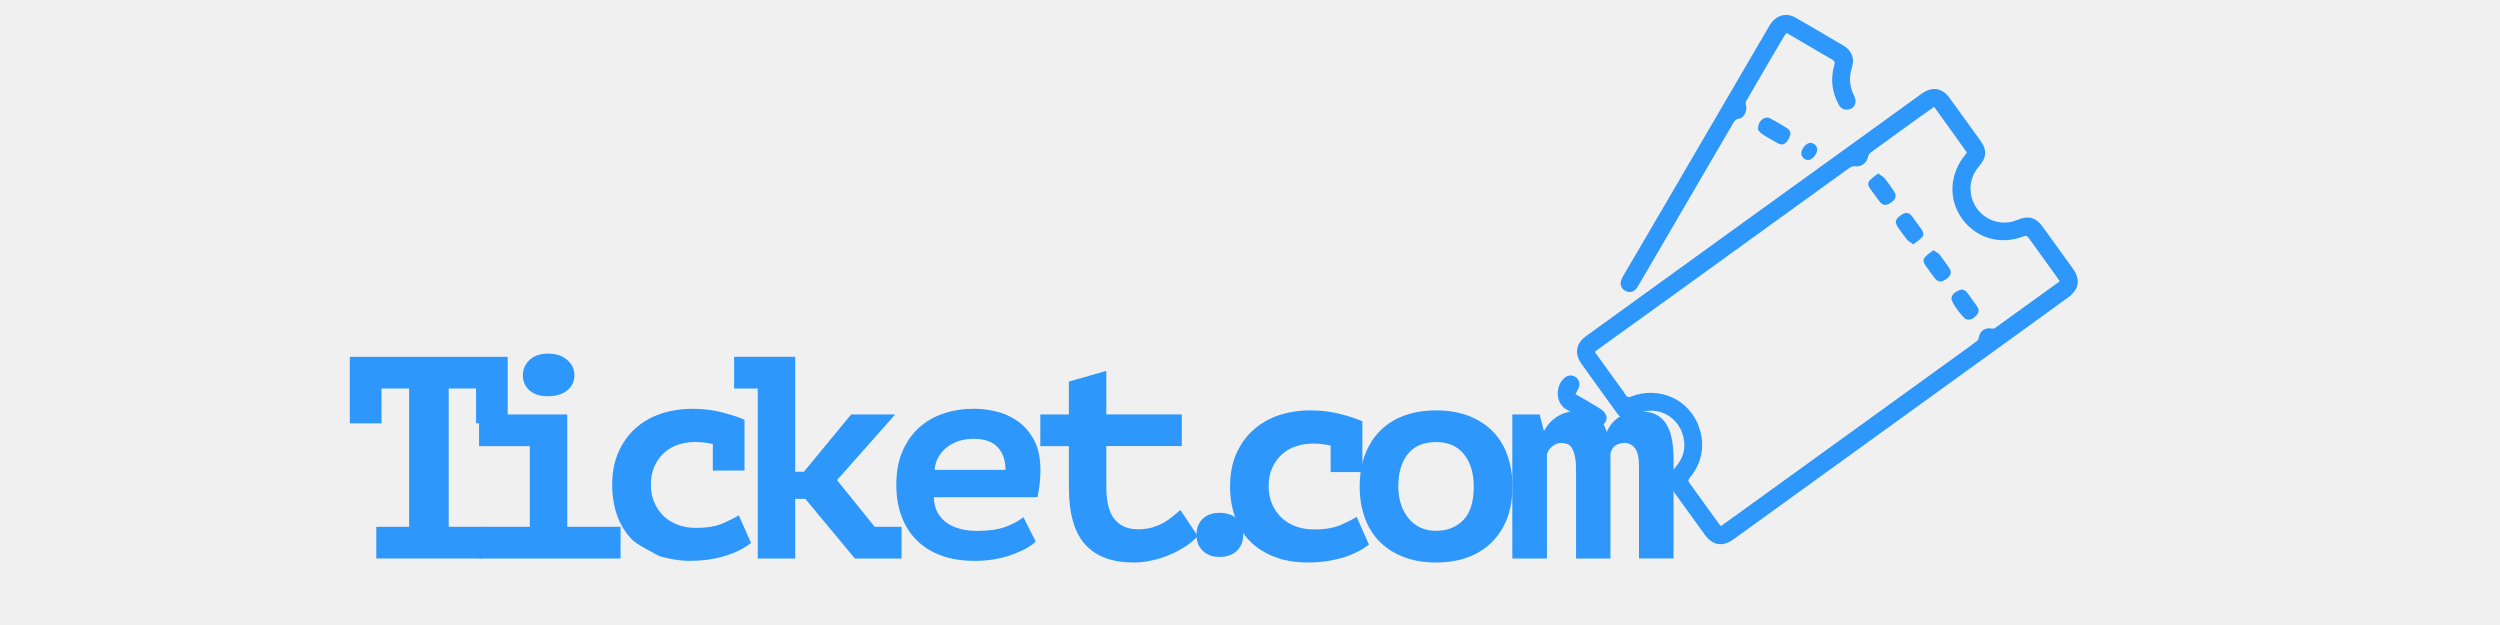
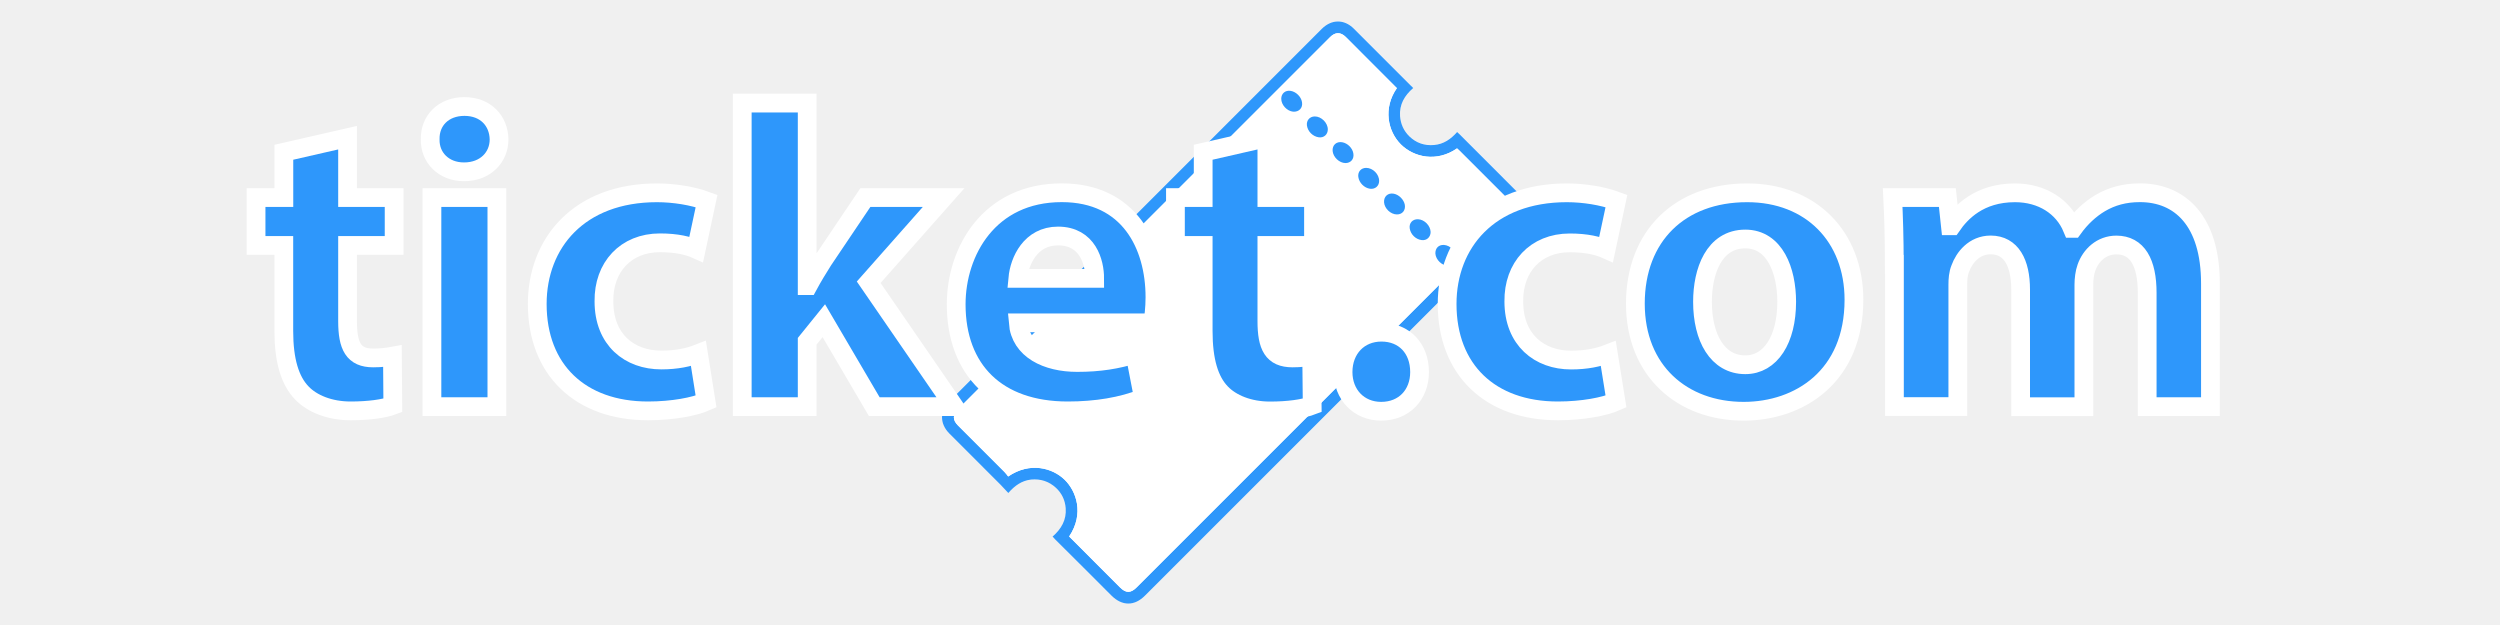
<svg xmlns="http://www.w3.org/2000/svg" version="1.1" id="Layer_1" x="0px" y="0px" width="40px" height="10px" viewBox="0 0 40 10" enable-background="new 0 0 40 10" xml:space="preserve">
-   <g id="oNjju6.tif">
+   <g>
    <g>
-       <path fill="#2E97FB" d="M32.28,3.518c0.17-0.074,0.293-0.041,0.402,0.109c0.162,0.222,0.323,0.447,0.484,0.671    c0.126,0.177,0.099,0.334-0.079,0.463c-0.243,0.177-0.487,0.355-0.731,0.53c-1.541,1.112-3.082,2.225-4.623,3.34    c-0.17,0.123-0.332,0.096-0.455-0.074c-0.158-0.219-0.316-0.438-0.476-0.658c-0.121-0.168-0.116-0.281,0.019-0.441    c0.095-0.113,0.143-0.246,0.125-0.395c-0.047-0.418-0.479-0.623-0.838-0.402c-0.097,0.061-0.162,0.051-0.229-0.041    c-0.193-0.268-0.387-0.533-0.577-0.801c-0.114-0.16-0.088-0.322,0.072-0.439c0.294-0.213,0.586-0.425,0.88-0.636    c1.107-0.802,2.219-1.603,3.329-2.404c0.388-0.28,0.774-0.561,1.163-0.841c0.169-0.122,0.334-0.093,0.453,0.076    c0.164,0.225,0.326,0.45,0.488,0.676c0.106,0.146,0.1,0.269-0.019,0.405c-0.091,0.105-0.14,0.225-0.14,0.364    C31.532,3.41,31.925,3.67,32.28,3.518z M30.946,1.709c-0.076,0.053-0.147,0.104-0.219,0.155c-0.267,0.191-0.529,0.383-0.795,0.576    c-0.023,0.017-0.042,0.052-0.047,0.081c-0.016,0.083-0.113,0.154-0.195,0.14c-0.029-0.004-0.064,0.001-0.088,0.017    c-1.029,0.744-2.061,1.488-3.09,2.232c-0.311,0.225-0.621,0.447-0.932,0.671c-0.021,0.016-0.039,0.031-0.064,0.049    c0.124,0.17,0.244,0.338,0.364,0.504c0.044,0.062,0.091,0.119,0.13,0.184c0.025,0.039,0.047,0.043,0.091,0.025    c0.457-0.174,0.947,0.057,1.091,0.514c0.09,0.285,0.037,0.553-0.154,0.785c-0.025,0.029-0.033,0.051-0.008,0.084    c0.16,0.223,0.319,0.443,0.48,0.664c0.006,0.008,0.016,0.016,0.025,0.027c0.166-0.119,0.33-0.238,0.496-0.357    c1.104-0.799,2.211-1.598,3.315-2.395c0.093-0.068,0.187-0.133,0.277-0.203c0.017-0.012,0.032-0.033,0.036-0.053    c0.017-0.113,0.097-0.174,0.209-0.152c0.018,0.002,0.039,0.002,0.053-0.01c0.344-0.246,0.686-0.494,1.035-0.746    c-0.02-0.03-0.037-0.056-0.057-0.083c-0.146-0.201-0.293-0.404-0.438-0.608c-0.022-0.032-0.04-0.046-0.085-0.028    c-0.373,0.144-0.764,0.028-0.988-0.29c-0.219-0.309-0.195-0.713,0.059-1.019c0.006-0.009,0.014-0.018,0.023-0.033    C31.3,2.2,31.126,1.958,30.946,1.709z" />
-       <path fill="#2E97FB" d="M28.587,0.528c0.148,0.086,0.294,0.172,0.441,0.258c0.096,0.057,0.191,0.114,0.289,0.168    c0.037,0.021,0.045,0.041,0.033,0.083c-0.064,0.22-0.041,0.434,0.069,0.636c0.032,0.062,0.085,0.091,0.155,0.079    c0.062-0.01,0.104-0.05,0.113-0.11c0.006-0.032-0.003-0.071-0.017-0.1c-0.078-0.151-0.091-0.304-0.038-0.467    c0.047-0.139-0.007-0.269-0.133-0.343c-0.256-0.151-0.51-0.301-0.768-0.449c-0.156-0.089-0.32-0.04-0.418,0.125    c-0.356,0.61-0.713,1.221-1.07,1.832c-0.422,0.724-0.844,1.447-1.269,2.17c-0.009,0.017-0.018,0.033-0.026,0.05    c-0.037,0.075-0.016,0.154,0.055,0.192c0.068,0.041,0.148,0.02,0.193-0.053c0.074-0.125,0.146-0.249,0.22-0.375    c0.44-0.753,0.88-1.506,1.319-2.261c0.021-0.036,0.041-0.06,0.09-0.065c0.076-0.008,0.133-0.126,0.113-0.205    c-0.008-0.024-0.011-0.057,0.002-0.077c0.203-0.352,0.408-0.702,0.614-1.051C28.565,0.554,28.573,0.544,28.587,0.528z" />
-       <path fill="#2E97FB" d="M25.208,6.305c0.018-0.035,0.035-0.064,0.05-0.096c0.026-0.059,0.01-0.131-0.04-0.17    c-0.051-0.041-0.121-0.043-0.174-0.002c-0.13,0.098-0.16,0.311-0.062,0.443C25,6.502,25.022,6.529,25.051,6.543    c0.146,0.088,0.292,0.174,0.438,0.258c0.058,0.033,0.113,0.029,0.164-0.012c0.047-0.037,0.064-0.09,0.045-0.143    c-0.015-0.039-0.047-0.076-0.082-0.098c-0.116-0.074-0.235-0.143-0.354-0.211C25.245,6.33,25.229,6.318,25.208,6.305z" />
-       <path fill="#2E97FB" d="M28.128,2.071c0.012,0.014,0.029,0.05,0.061,0.069c0.082,0.056,0.17,0.105,0.258,0.153    c0.068,0.038,0.119,0.017,0.166-0.061c0.049-0.083,0.047-0.139-0.021-0.182c-0.087-0.054-0.175-0.106-0.265-0.154    C28.235,1.847,28.124,1.932,28.128,2.071z" />
-       <path fill="#2E97FB" d="M28.821,2.449c-0.002,0.06,0.049,0.111,0.11,0.111c0.063,0,0.144-0.093,0.144-0.168    c0-0.057-0.051-0.105-0.108-0.106C28.903,2.285,28.823,2.375,28.821,2.449z" />
-       <path fill="#2E97FB" d="M30.05,2.775c-0.052,0.043-0.104,0.075-0.141,0.119c-0.034,0.043-0.012,0.093,0.02,0.135    c0.048,0.064,0.094,0.129,0.141,0.192c0.056,0.072,0.107,0.075,0.188,0.02c0.079-0.059,0.093-0.112,0.044-0.183    c-0.047-0.07-0.095-0.14-0.147-0.205C30.129,2.825,30.093,2.807,30.05,2.775z" />
-       <path fill="#2E97FB" d="M31.223,4.78c-0.002,0.058,0.187,0.317,0.241,0.33c0.076,0.02,0.124-0.029,0.168-0.076    c0.04-0.045,0.029-0.094-0.005-0.141c-0.05-0.068-0.097-0.137-0.146-0.204c-0.035-0.045-0.08-0.071-0.135-0.045    C31.286,4.671,31.229,4.702,31.223,4.78z" />
-       <path fill="#2E97FB" d="M30.935,4.003c-0.052,0.042-0.105,0.072-0.14,0.117c-0.037,0.045-0.011,0.096,0.022,0.14    c0.045,0.062,0.088,0.126,0.135,0.186c0.057,0.072,0.111,0.077,0.193,0.015c0.076-0.056,0.088-0.11,0.035-0.185    c-0.047-0.068-0.096-0.137-0.148-0.203C31.012,4.048,30.977,4.033,30.935,4.003z" />
-       <path fill="#2E97FB" d="M30.614,3.91c0.053-0.042,0.104-0.074,0.142-0.119c0.034-0.042,0.011-0.092-0.021-0.134    c-0.045-0.063-0.09-0.126-0.136-0.188c-0.057-0.075-0.108-0.081-0.19-0.022c-0.084,0.06-0.096,0.108-0.043,0.188    c0.048,0.068,0.094,0.135,0.146,0.198C30.534,3.862,30.571,3.878,30.614,3.91z" />
+       <path fill="#FFFFFF" d="M22.611,1.409c-0.013-0.015-0.023-0.026-0.034-0.037c-0.304-0.305-0.608-0.609-0.913-0.913    c-0.154-0.156-0.357-0.155-0.515,0.002c-1.986,1.985-3.972,3.971-5.957,5.958c-0.159,0.157-0.158,0.359,0.001,0.519    c0.273,0.273,0.547,0.546,0.82,0.82c0.041,0.041,0.078,0.083,0.121,0.129C16.236,7.77,16.35,7.688,16.5,7.672    c0.151-0.015,0.285,0.029,0.397,0.133c0.094,0.088,0.145,0.197,0.155,0.325c0.014,0.188-0.071,0.333-0.21,0.454    c0.018,0.018,0.03,0.031,0.043,0.047c0.3,0.298,0.599,0.598,0.898,0.896c0.171,0.171,0.368,0.173,0.539,0.001    c1.98-1.979,3.961-3.961,5.941-5.94c0.166-0.166,0.166-0.365,0-0.531c-0.303-0.303-0.604-0.606-0.908-0.909    c-0.013-0.012-0.024-0.023-0.04-0.037c-0.102,0.115-0.217,0.196-0.369,0.208c-0.152,0.014-0.285-0.033-0.395-0.138    c-0.091-0.088-0.14-0.196-0.149-0.323C22.389,1.672,22.473,1.528,22.611,1.409z" />
+       <path fill-rule="evenodd" clip-rule="evenodd" fill="#2E97FB" d="M22.611,1.409c-0.139,0.12-0.223,0.263-0.21,0.45    c0.01,0.127,0.059,0.235,0.149,0.323c0.109,0.105,0.242,0.152,0.395,0.138c0.152-0.013,0.268-0.093,0.369-0.208    c0.016,0.014,0.027,0.025,0.04,0.037c0.304,0.303,0.605,0.605,0.908,0.909c0.166,0.166,0.166,0.365,0,0.531    c-1.979,1.979-3.961,3.96-5.941,5.94c-0.17,0.172-0.368,0.17-0.539-0.001c-0.299-0.299-0.598-0.599-0.898-0.896    c-0.013-0.016-0.025-0.029-0.043-0.047c0.139-0.121,0.224-0.266,0.21-0.454c-0.01-0.128-0.061-0.237-0.155-0.325    c-0.112-0.104-0.246-0.147-0.397-0.133c-0.15,0.016-0.264,0.098-0.366,0.215c-0.043-0.046-0.081-0.088-0.121-0.129    c-0.273-0.274-0.547-0.547-0.82-0.82c-0.159-0.159-0.16-0.361-0.001-0.519c1.985-1.987,3.971-3.972,5.957-5.958    c0.157-0.157,0.36-0.158,0.515-0.002c0.305,0.303,0.609,0.608,0.913,0.913C22.588,1.382,22.599,1.394,22.611,1.409z M22.35,1.41    c-0.01-0.008-0.014-0.015-0.021-0.021c-0.265-0.266-0.531-0.533-0.797-0.798c-0.082-0.081-0.168-0.08-0.25,0.003    c-1.985,1.985-3.97,3.971-5.955,5.955C15.24,6.636,15.24,6.72,15.327,6.807c0.248,0.247,0.496,0.495,0.743,0.743    c0.023,0.022,0.042,0.05,0.061,0.074c0.351-0.24,0.712-0.136,0.905,0.053c0.182,0.179,0.317,0.539,0.071,0.907    c0.012,0.013,0.025,0.026,0.039,0.039c0.257,0.258,0.515,0.516,0.772,0.773c0.098,0.098,0.174,0.098,0.271,0    c0.579-0.579,1.158-1.158,1.736-1.736c1.403-1.402,2.805-2.805,4.208-4.208c0.09-0.09,0.089-0.171,0-0.261    c-0.261-0.261-0.52-0.521-0.78-0.78c-0.013-0.013-0.027-0.025-0.04-0.037c-0.327,0.227-0.691,0.142-0.899-0.064    C22.203,2.1,22.127,1.729,22.35,1.41z" />
+       <path fill-rule="evenodd" clip-rule="evenodd" fill="#FFFFFF" d="M22.35,1.41c-0.223,0.319-0.146,0.69,0.063,0.9    c0.208,0.206,0.572,0.291,0.899,0.064c0.013,0.012,0.027,0.024,0.04,0.037c0.261,0.26,0.52,0.519,0.78,0.78    c0.089,0.089,0.09,0.171,0,0.261c-1.402,1.403-2.805,2.805-4.208,4.208c-0.579,0.578-1.157,1.157-1.736,1.736    c-0.098,0.098-0.174,0.098-0.271,0c-0.258-0.258-0.516-0.516-0.772-0.773c-0.013-0.013-0.027-0.026-0.039-0.039    c0.246-0.368,0.111-0.729-0.071-0.907c-0.193-0.188-0.554-0.293-0.905-0.053C16.112,7.6,16.093,7.572,16.07,7.55    c-0.247-0.248-0.495-0.496-0.743-0.743C15.24,6.72,15.24,6.636,15.326,6.549c1.985-1.984,3.97-3.97,5.955-5.955    c0.082-0.083,0.168-0.084,0.25-0.003c0.266,0.266,0.532,0.532,0.797,0.798C22.336,1.395,22.34,1.401,22.35,1.41z M22.35,3.431    c0.088,0.001,0.143-0.066,0.127-0.155c-0.016-0.083-0.094-0.162-0.178-0.177c-0.093-0.017-0.16,0.045-0.154,0.138    C22.151,3.336,22.25,3.43,22.35,3.431z M22.689,3.508c-0.09-0.004-0.148,0.063-0.133,0.15c0.016,0.093,0.096,0.171,0.188,0.183    c0.083,0.011,0.146-0.047,0.146-0.13C22.887,3.609,22.79,3.513,22.689,3.508z M23.174,4.253c0.076,0,0.127-0.051,0.127-0.128    c0-0.1-0.096-0.2-0.198-0.206c-0.085-0.005-0.14,0.052-0.137,0.138C22.973,4.158,23.073,4.253,23.174,4.253z M21.245,2.072    c0.001-0.106-0.104-0.211-0.211-0.209c-0.08,0.002-0.134,0.065-0.123,0.146c0.014,0.095,0.095,0.175,0.19,0.188    C21.181,2.208,21.244,2.153,21.245,2.072z M21.527,2.609c0.086,0,0.141-0.065,0.127-0.152c-0.013-0.086-0.092-0.166-0.179-0.181    c-0.093-0.016-0.161,0.046-0.153,0.14C21.331,2.515,21.43,2.607,21.527,2.609z M22.066,2.896c0.002-0.107-0.102-0.211-0.209-0.21    c-0.082,0.001-0.135,0.064-0.124,0.145c0.013,0.094,0.095,0.176,0.187,0.189C22.002,3.031,22.066,2.976,22.066,2.896z M20.5,1.58    c0,0.1,0.093,0.198,0.191,0.207c0.094,0.006,0.156-0.061,0.141-0.153c-0.014-0.086-0.095-0.166-0.181-0.18S20.5,1.495,20.5,1.58z" />
+       <path fill-rule="evenodd" clip-rule="evenodd" fill="#2E97FB" d="M22.35,3.431c-0.1-0.001-0.198-0.095-0.205-0.194    c-0.006-0.093,0.062-0.155,0.154-0.138c0.084,0.015,0.162,0.094,0.178,0.177C22.492,3.364,22.438,3.432,22.35,3.431z" />
+       <path fill-rule="evenodd" clip-rule="evenodd" fill="#2E97FB" d="M22.689,3.508c0.101,0.004,0.197,0.101,0.201,0.203    c0,0.083-0.063,0.142-0.146,0.13c-0.092-0.012-0.172-0.089-0.188-0.183C22.541,3.571,22.6,3.504,22.689,3.508z" />
+       <path fill-rule="evenodd" clip-rule="evenodd" fill="#2E97FB" d="M23.174,4.253c-0.101,0-0.201-0.095-0.208-0.196    c-0.003-0.085,0.052-0.143,0.137-0.138c0.103,0.006,0.198,0.106,0.198,0.206C23.301,4.202,23.25,4.253,23.174,4.253z" />
+       <path fill-rule="evenodd" clip-rule="evenodd" fill="#2E97FB" d="M21.245,2.072c-0.001,0.081-0.064,0.136-0.144,0.125    c-0.096-0.013-0.177-0.094-0.19-0.188c-0.011-0.081,0.043-0.144,0.123-0.146C21.141,1.861,21.246,1.966,21.245,2.072z" />
+       <path fill-rule="evenodd" clip-rule="evenodd" fill="#2E97FB" d="M21.527,2.609c-0.098-0.001-0.196-0.094-0.205-0.193    c-0.008-0.094,0.061-0.156,0.153-0.14c0.087,0.015,0.166,0.094,0.179,0.181C21.668,2.544,21.613,2.609,21.527,2.609z" />
+       <path fill-rule="evenodd" clip-rule="evenodd" fill="#2E97FB" d="M22.066,2.896c0,0.08-0.064,0.135-0.146,0.124    c-0.092-0.013-0.174-0.095-0.187-0.189c-0.011-0.081,0.042-0.144,0.124-0.145C21.965,2.685,22.068,2.788,22.066,2.896z" />
+       <path fill-rule="evenodd" clip-rule="evenodd" fill="#2E97FB" d="M20.5,1.58c0-0.084,0.065-0.14,0.151-0.126    s0.167,0.093,0.181,0.18c0.016,0.092-0.047,0.159-0.141,0.153C20.593,1.778,20.5,1.68,20.5,1.58z" />
    </g>
  </g>
-   <g enable-background="new    ">
-     <path fill="#2E97FB" d="M6.021,8.429h0.525V6.216H6.104v0.558H5.597V5.709h2.526v1.064H7.617V6.216H7.179v2.213h0.521v0.507H6.021   V8.429z" />
-     <path fill="#2E97FB" d="M7.665,8.429h0.812V7.138H7.665V6.631h1.411v1.798h0.853v0.507H7.665V8.429z M8.366,6.004   c0-0.096,0.035-0.177,0.106-0.244c0.071-0.068,0.169-0.102,0.295-0.102c0.129,0,0.232,0.033,0.309,0.102   c0.077,0.067,0.115,0.148,0.115,0.244c0,0.099-0.039,0.179-0.115,0.242C8.999,6.309,8.896,6.34,8.767,6.34   c-0.126,0-0.224-0.031-0.295-0.094C8.401,6.183,8.366,6.103,8.366,6.004z" />
-   </g>
-   <g enable-background="new    ">
-     <path fill="#2E97FB" d="M12.017,8.688c-0.126,0.096-0.274,0.167-0.443,0.215s-0.346,0.071-0.53,0.071   c-0.376,0-0.741-0.166-0.533-0.088c0.155,0.058-0.286-0.141-0.392-0.246c-0.106-0.106-0.187-0.234-0.242-0.385   S9.795,7.939,9.795,7.758c0-0.193,0.032-0.366,0.097-0.517c0.065-0.15,0.155-0.278,0.27-0.383s0.251-0.184,0.408-0.237   s0.328-0.08,0.512-0.08c0.172,0,0.333,0.02,0.484,0.06c0.15,0.04,0.266,0.078,0.346,0.115v0.812h-0.507V7.104   c-0.095-0.021-0.19-0.032-0.286-0.032c-0.086,0-0.171,0.013-0.256,0.039c-0.084,0.025-0.16,0.067-0.226,0.124   s-0.12,0.129-0.161,0.215s-0.062,0.188-0.062,0.309c0,0.099,0.017,0.188,0.051,0.271s0.082,0.155,0.143,0.217   s0.137,0.11,0.228,0.146s0.191,0.053,0.302,0.053c0.175,0,0.318-0.024,0.431-0.073c0.112-0.05,0.196-0.093,0.251-0.129   L12.017,8.688z" />
-   </g>
-   <g enable-background="new    ">
-     <path fill="#2E97FB" d="M11.746,5.709h0.977v1.839h0.139l0.756-0.917h0.705l-0.931,1.051l0.604,0.747h0.429v0.507h-0.747   l-0.793-0.954h-0.162v0.954h-0.599v-2.72h-0.378V5.709z" />
-     <path fill="#2E97FB" d="M16.572,8.666c-0.04,0.037-0.091,0.073-0.154,0.108s-0.137,0.068-0.221,0.099   c-0.084,0.031-0.177,0.056-0.279,0.074s-0.209,0.027-0.323,0.027c-0.197,0-0.373-0.027-0.528-0.083s-0.287-0.136-0.394-0.242   c-0.108-0.105-0.19-0.233-0.247-0.383c-0.057-0.148-0.085-0.318-0.085-0.509c0-0.203,0.032-0.381,0.097-0.532   c0.064-0.152,0.153-0.279,0.265-0.381s0.244-0.177,0.394-0.228c0.151-0.051,0.313-0.076,0.489-0.076   c0.117,0,0.237,0.015,0.362,0.046c0.125,0.03,0.239,0.084,0.344,0.159c0.104,0.075,0.189,0.176,0.256,0.302   c0.066,0.126,0.099,0.286,0.099,0.479c0,0.132-0.015,0.275-0.046,0.429h-1.66c0.003,0.099,0.024,0.182,0.062,0.249   c0.038,0.067,0.089,0.123,0.152,0.166s0.135,0.074,0.217,0.094c0.082,0.021,0.168,0.03,0.26,0.03c0.185,0,0.336-0.021,0.454-0.064   c0.119-0.043,0.214-0.095,0.288-0.156L16.572,8.666z M15.576,7.021c-0.08,0-0.155,0.011-0.226,0.032   c-0.071,0.022-0.135,0.055-0.191,0.097c-0.057,0.042-0.104,0.095-0.141,0.157c-0.037,0.062-0.059,0.133-0.064,0.211h1.134   c0-0.153-0.042-0.274-0.126-0.363C15.876,7.064,15.749,7.021,15.576,7.021z" />
-   </g>
-   <g enable-background="new    ">
-     <path fill="#2E97FB" d="M17.102,7.138h-0.457V6.631h0.457V6.105l0.599-0.171v0.696h1.208v0.507h-1.208v0.659   c0,0.236,0.045,0.408,0.134,0.514c0.089,0.106,0.214,0.159,0.374,0.159c0.083,0,0.158-0.01,0.226-0.029   c0.067-0.021,0.128-0.046,0.182-0.076c0.054-0.031,0.103-0.064,0.148-0.102c0.044-0.037,0.085-0.071,0.122-0.102l0.276,0.415   c-0.052,0.062-0.118,0.117-0.196,0.168c-0.079,0.051-0.163,0.096-0.253,0.134c-0.091,0.038-0.186,0.068-0.284,0.09   S18.234,9,18.139,9c-0.344,0-0.603-0.096-0.776-0.288c-0.174-0.192-0.261-0.497-0.261-0.915V7.138z" />
-   </g>
-   <g enable-background="new    ">
-     <path fill="#2E97FB" d="M19.144,8.555c0-0.107,0.034-0.192,0.101-0.256c0.068-0.062,0.157-0.094,0.267-0.094   c0.117,0,0.209,0.031,0.277,0.094c0.067,0.063,0.102,0.148,0.102,0.256c0,0.108-0.034,0.194-0.102,0.259   c-0.068,0.064-0.16,0.097-0.277,0.097c-0.11,0-0.199-0.032-0.267-0.097C19.177,8.749,19.144,8.663,19.144,8.555z" />
-   </g>
-   <g enable-background="new    ">
-     <path fill="#2E97FB" d="M21.903,8.714c-0.127,0.096-0.274,0.167-0.443,0.215S21.114,9,20.931,9c-0.201,0-0.378-0.029-0.533-0.088   c-0.155-0.058-0.285-0.141-0.392-0.246c-0.106-0.106-0.187-0.234-0.242-0.385s-0.083-0.316-0.083-0.498   c0-0.193,0.032-0.366,0.097-0.517c0.065-0.15,0.155-0.278,0.271-0.383s0.25-0.184,0.407-0.237s0.327-0.08,0.512-0.08   c0.173,0,0.333,0.02,0.484,0.06c0.15,0.04,0.266,0.078,0.346,0.115v0.812H21.29V7.129c-0.096-0.021-0.191-0.032-0.286-0.032   c-0.087,0-0.171,0.013-0.256,0.039c-0.085,0.025-0.16,0.067-0.226,0.124c-0.066,0.057-0.12,0.129-0.162,0.215   c-0.041,0.086-0.062,0.188-0.062,0.309c0,0.099,0.018,0.188,0.051,0.271c0.034,0.083,0.082,0.155,0.144,0.217   s0.138,0.11,0.228,0.146c0.092,0.035,0.191,0.053,0.303,0.053c0.175,0,0.318-0.024,0.431-0.073c0.112-0.05,0.196-0.093,0.251-0.129   L21.903,8.714z" />
-     <path fill="#2E97FB" d="M21.755,7.783c0-0.193,0.029-0.366,0.088-0.517c0.058-0.15,0.142-0.278,0.249-0.383   s0.236-0.184,0.385-0.237s0.316-0.08,0.5-0.08c0.193,0,0.367,0.029,0.519,0.087c0.152,0.059,0.28,0.141,0.386,0.247   c0.104,0.105,0.184,0.234,0.236,0.385c0.055,0.15,0.081,0.316,0.081,0.498c0,0.193-0.029,0.365-0.087,0.517   c-0.059,0.15-0.143,0.277-0.25,0.382s-0.235,0.184-0.385,0.237C23.328,8.974,23.161,9,22.977,9c-0.193,0-0.366-0.029-0.519-0.088   c-0.151-0.058-0.28-0.141-0.385-0.246c-0.104-0.106-0.184-0.234-0.237-0.385C21.781,8.131,21.755,7.965,21.755,7.783z    M22.373,7.783c0,0.102,0.014,0.195,0.041,0.281s0.068,0.161,0.12,0.226s0.115,0.114,0.188,0.15   c0.074,0.035,0.158,0.053,0.254,0.053c0.178,0,0.324-0.057,0.436-0.171c0.112-0.113,0.168-0.293,0.168-0.539   c0-0.212-0.052-0.384-0.156-0.514c-0.104-0.131-0.254-0.196-0.447-0.196c-0.086,0-0.166,0.013-0.24,0.039   c-0.073,0.026-0.137,0.068-0.19,0.127s-0.097,0.132-0.127,0.221C22.389,7.55,22.373,7.657,22.373,7.783z" />
-     <path fill="#2E97FB" d="M25.217,8.936v-1.41c0-0.093-0.006-0.167-0.019-0.224C25.186,7.244,25.17,7.2,25.15,7.168   c-0.021-0.032-0.045-0.054-0.074-0.064s-0.059-0.017-0.09-0.017c-0.053,0-0.101,0.017-0.145,0.051   c-0.045,0.034-0.075,0.077-0.09,0.129v1.669h-0.554V6.631h0.438l0.064,0.253h0.014c0.046-0.089,0.113-0.162,0.203-0.219   c0.088-0.057,0.193-0.085,0.312-0.085c0.102,0,0.199,0.024,0.291,0.073c0.092,0.05,0.154,0.136,0.188,0.259   c0.046-0.107,0.117-0.19,0.212-0.247c0.096-0.057,0.199-0.085,0.309-0.085c0.084,0,0.158,0.012,0.225,0.034   c0.065,0.023,0.123,0.064,0.172,0.122c0.05,0.059,0.088,0.138,0.113,0.237c0.026,0.101,0.039,0.229,0.039,0.386v1.576h-0.553V7.46   c0-0.138-0.022-0.234-0.066-0.29c-0.045-0.056-0.1-0.083-0.164-0.083c-0.056,0-0.104,0.014-0.143,0.039   c-0.041,0.026-0.068,0.068-0.084,0.127v1.683H25.217z" />
+   <g>
+     <path fill="#2E97FB" stroke="#FFFFFF" stroke-width="0.3" stroke-miterlimit="10" d="M5.561,2.203v0.958h0.745v0.766H5.561v1.21   c0,0.404,0.096,0.59,0.41,0.59c0.13,0,0.232-0.014,0.308-0.028l0.006,0.788C6.149,6.539,5.903,6.574,5.608,6.574   c-0.335,0-0.616-0.116-0.779-0.287c-0.191-0.198-0.288-0.52-0.288-0.991V3.927H4.097V3.161h0.445V2.436L5.561,2.203z" />
+     <path fill="#2E97FB" stroke="#FFFFFF" stroke-width="0.3" stroke-miterlimit="10" d="M7.985,2.23c0,0.287-0.219,0.519-0.561,0.519   c-0.329,0-0.548-0.232-0.541-0.519C6.876,1.929,7.096,1.704,7.431,1.704C7.766,1.704,7.979,1.929,7.985,2.23z M6.911,6.506V3.161   H7.95v3.345H6.911z" />
+     <path fill="#2E97FB" stroke="#FFFFFF" stroke-width="0.3" stroke-miterlimit="10" d="M11.297,6.425   c-0.184,0.081-0.533,0.149-0.93,0.149c-1.081,0-1.771-0.656-1.771-1.71c0-0.978,0.67-1.779,1.915-1.779   c0.274,0,0.575,0.049,0.794,0.131L11.14,3.988c-0.123-0.055-0.307-0.103-0.581-0.103c-0.547,0-0.904,0.39-0.896,0.937   c0,0.617,0.411,0.938,0.917,0.938c0.246,0,0.438-0.041,0.595-0.103L11.297,6.425z" />
+     <path fill="#2E97FB" stroke="#FFFFFF" stroke-width="0.3" stroke-miterlimit="10" d="M12.915,4.57h0.015   c0.074-0.137,0.157-0.273,0.239-0.403l0.677-1.006h1.252l-1.199,1.355l1.369,1.99h-1.28l-0.807-1.375L12.915,5.46v1.046h-1.039   V1.649h1.039V4.57z" />
+     <path fill="#2E97FB" stroke="#FFFFFF" stroke-width="0.3" stroke-miterlimit="10" d="M16.291,5.165   C16.326,5.597,16.749,5.8,17.235,5.8c0.356,0,0.644-0.047,0.924-0.136l0.136,0.704c-0.343,0.138-0.759,0.206-1.211,0.206   c-1.135,0-1.785-0.656-1.785-1.704c0-0.849,0.527-1.786,1.689-1.786c1.081,0,1.491,0.842,1.491,1.671   c0,0.177-0.021,0.333-0.034,0.41H16.291z M17.515,4.454c0-0.254-0.109-0.678-0.587-0.678c-0.438,0-0.617,0.397-0.643,0.678H17.515z   " />
+     <path fill="#2E97FB" stroke="#FFFFFF" stroke-width="0.3" stroke-miterlimit="10" d="M20.27,2.203v0.958h0.746v0.766H20.27v1.21   c0,0.404,0.094,0.59,0.41,0.59c0.129,0,0.231-0.014,0.307-0.028l0.008,0.788c-0.137,0.053-0.384,0.088-0.676,0.088   c-0.336,0-0.617-0.116-0.781-0.287c-0.192-0.198-0.287-0.52-0.287-0.991V3.927h-0.444V3.161h0.444V2.436L20.27,2.203z" />
+     <path fill="#2E97FB" stroke="#FFFFFF" stroke-width="0.3" stroke-miterlimit="10" d="M21.489,5.953c0-0.37,0.253-0.638,0.614-0.638   c0.364,0,0.61,0.259,0.61,0.638c0,0.361-0.246,0.627-0.614,0.627C21.742,6.58,21.489,6.314,21.489,5.953z" />
+     <path fill="#2E97FB" stroke="#FFFFFF" stroke-width="0.3" stroke-miterlimit="10" d="M25.856,6.425   c-0.185,0.081-0.534,0.149-0.931,0.149c-1.081,0-1.771-0.656-1.771-1.71c0-0.978,0.67-1.779,1.916-1.779   c0.272,0,0.574,0.049,0.793,0.131l-0.165,0.773c-0.123-0.055-0.308-0.103-0.582-0.103c-0.547,0-0.902,0.39-0.895,0.937   c0,0.617,0.411,0.938,0.915,0.938c0.247,0,0.438-0.041,0.597-0.103L25.856,6.425z" />
+     <path fill="#2E97FB" stroke="#FFFFFF" stroke-width="0.3" stroke-miterlimit="10" d="M29.663,4.796c0,1.225-0.87,1.784-1.765,1.784   c-0.979,0-1.732-0.643-1.732-1.722c0-1.082,0.712-1.773,1.787-1.773C28.979,3.084,29.663,3.79,29.663,4.796z M27.24,4.829   c0,0.575,0.24,1.007,0.685,1.007c0.404,0,0.662-0.404,0.662-1.007c0-0.498-0.19-1.005-0.662-1.005   C27.425,3.824,27.24,4.337,27.24,4.829z" />
+     <path fill="#2E97FB" stroke="#FFFFFF" stroke-width="0.3" stroke-miterlimit="10" d="M30.309,4.228   c0-0.417-0.012-0.773-0.026-1.067h0.875l0.048,0.451h0.021c0.146-0.211,0.438-0.527,1.013-0.527c0.431,0,0.772,0.219,0.917,0.569   h0.013c0.124-0.172,0.273-0.309,0.433-0.404c0.185-0.109,0.39-0.166,0.636-0.166c0.643,0,1.128,0.452,1.128,1.452v1.97h-1.012   V4.687c0-0.486-0.158-0.767-0.493-0.767c-0.238,0-0.41,0.165-0.479,0.363c-0.028,0.075-0.041,0.186-0.041,0.269v1.955h-1.012V4.632   c0-0.425-0.151-0.713-0.479-0.713c-0.267,0-0.424,0.206-0.486,0.377c-0.034,0.081-0.04,0.177-0.04,0.259v1.95h-1.014V4.228z" />
  </g>
</svg>
